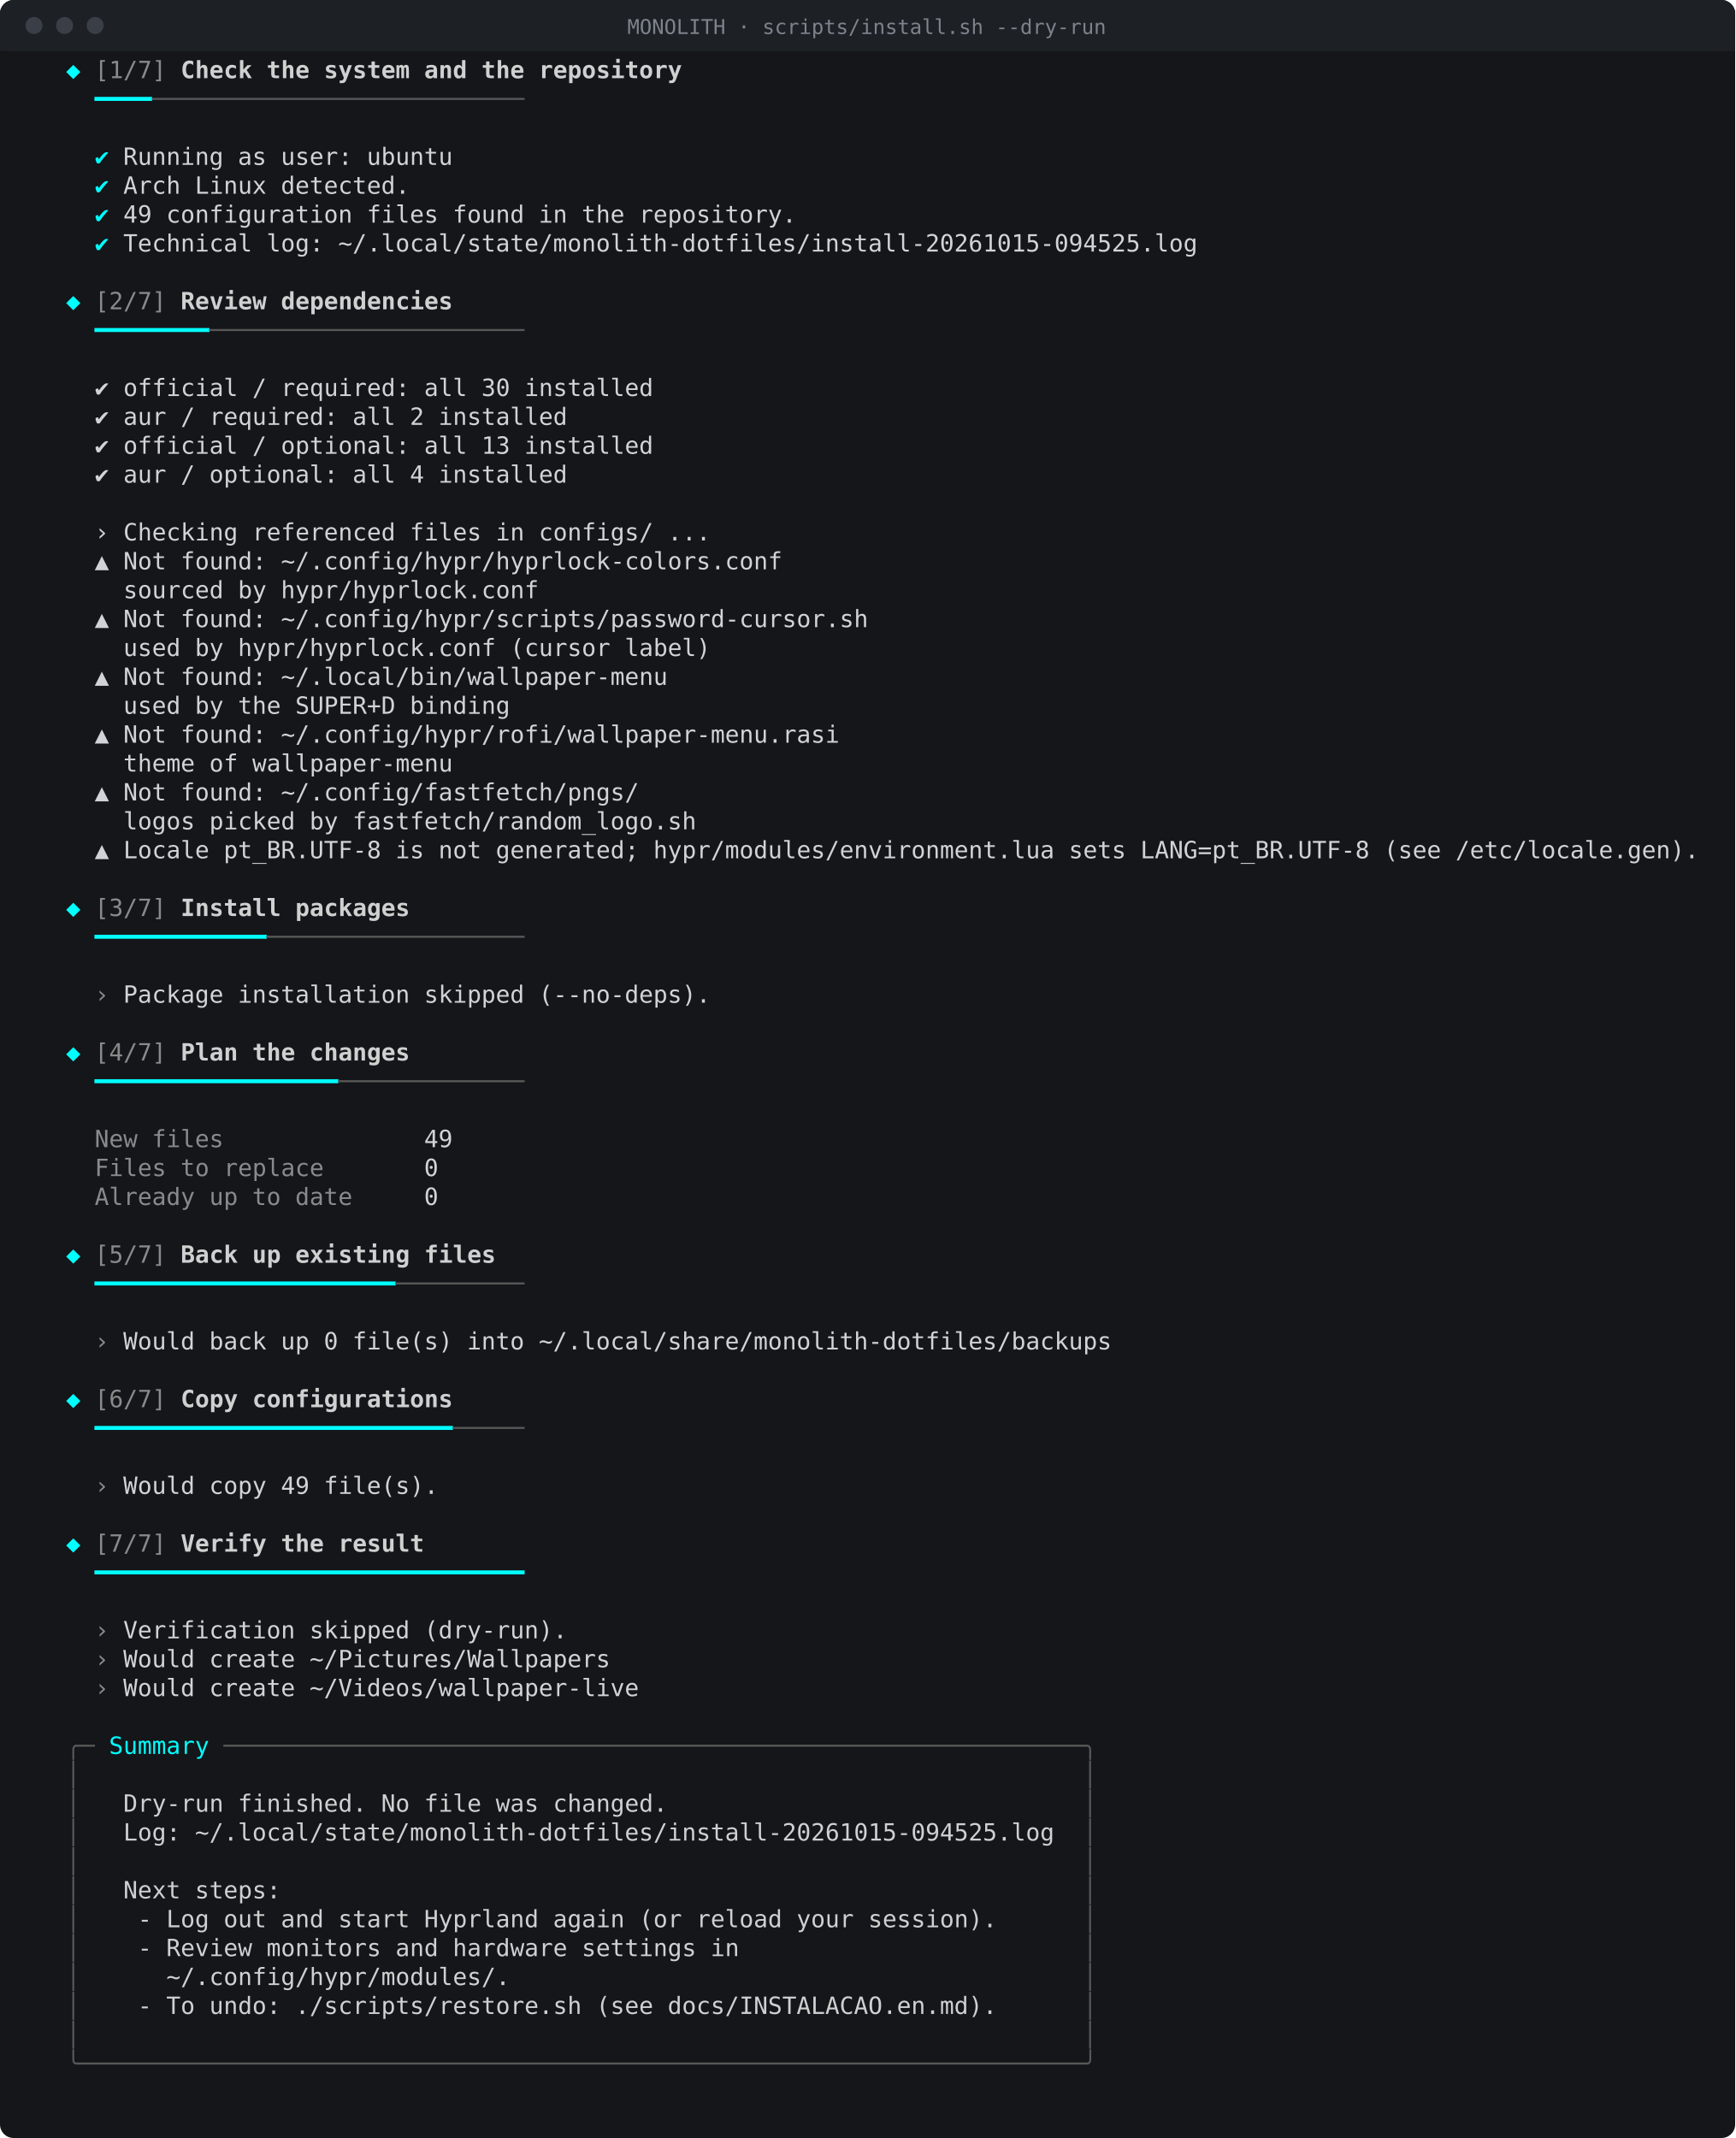
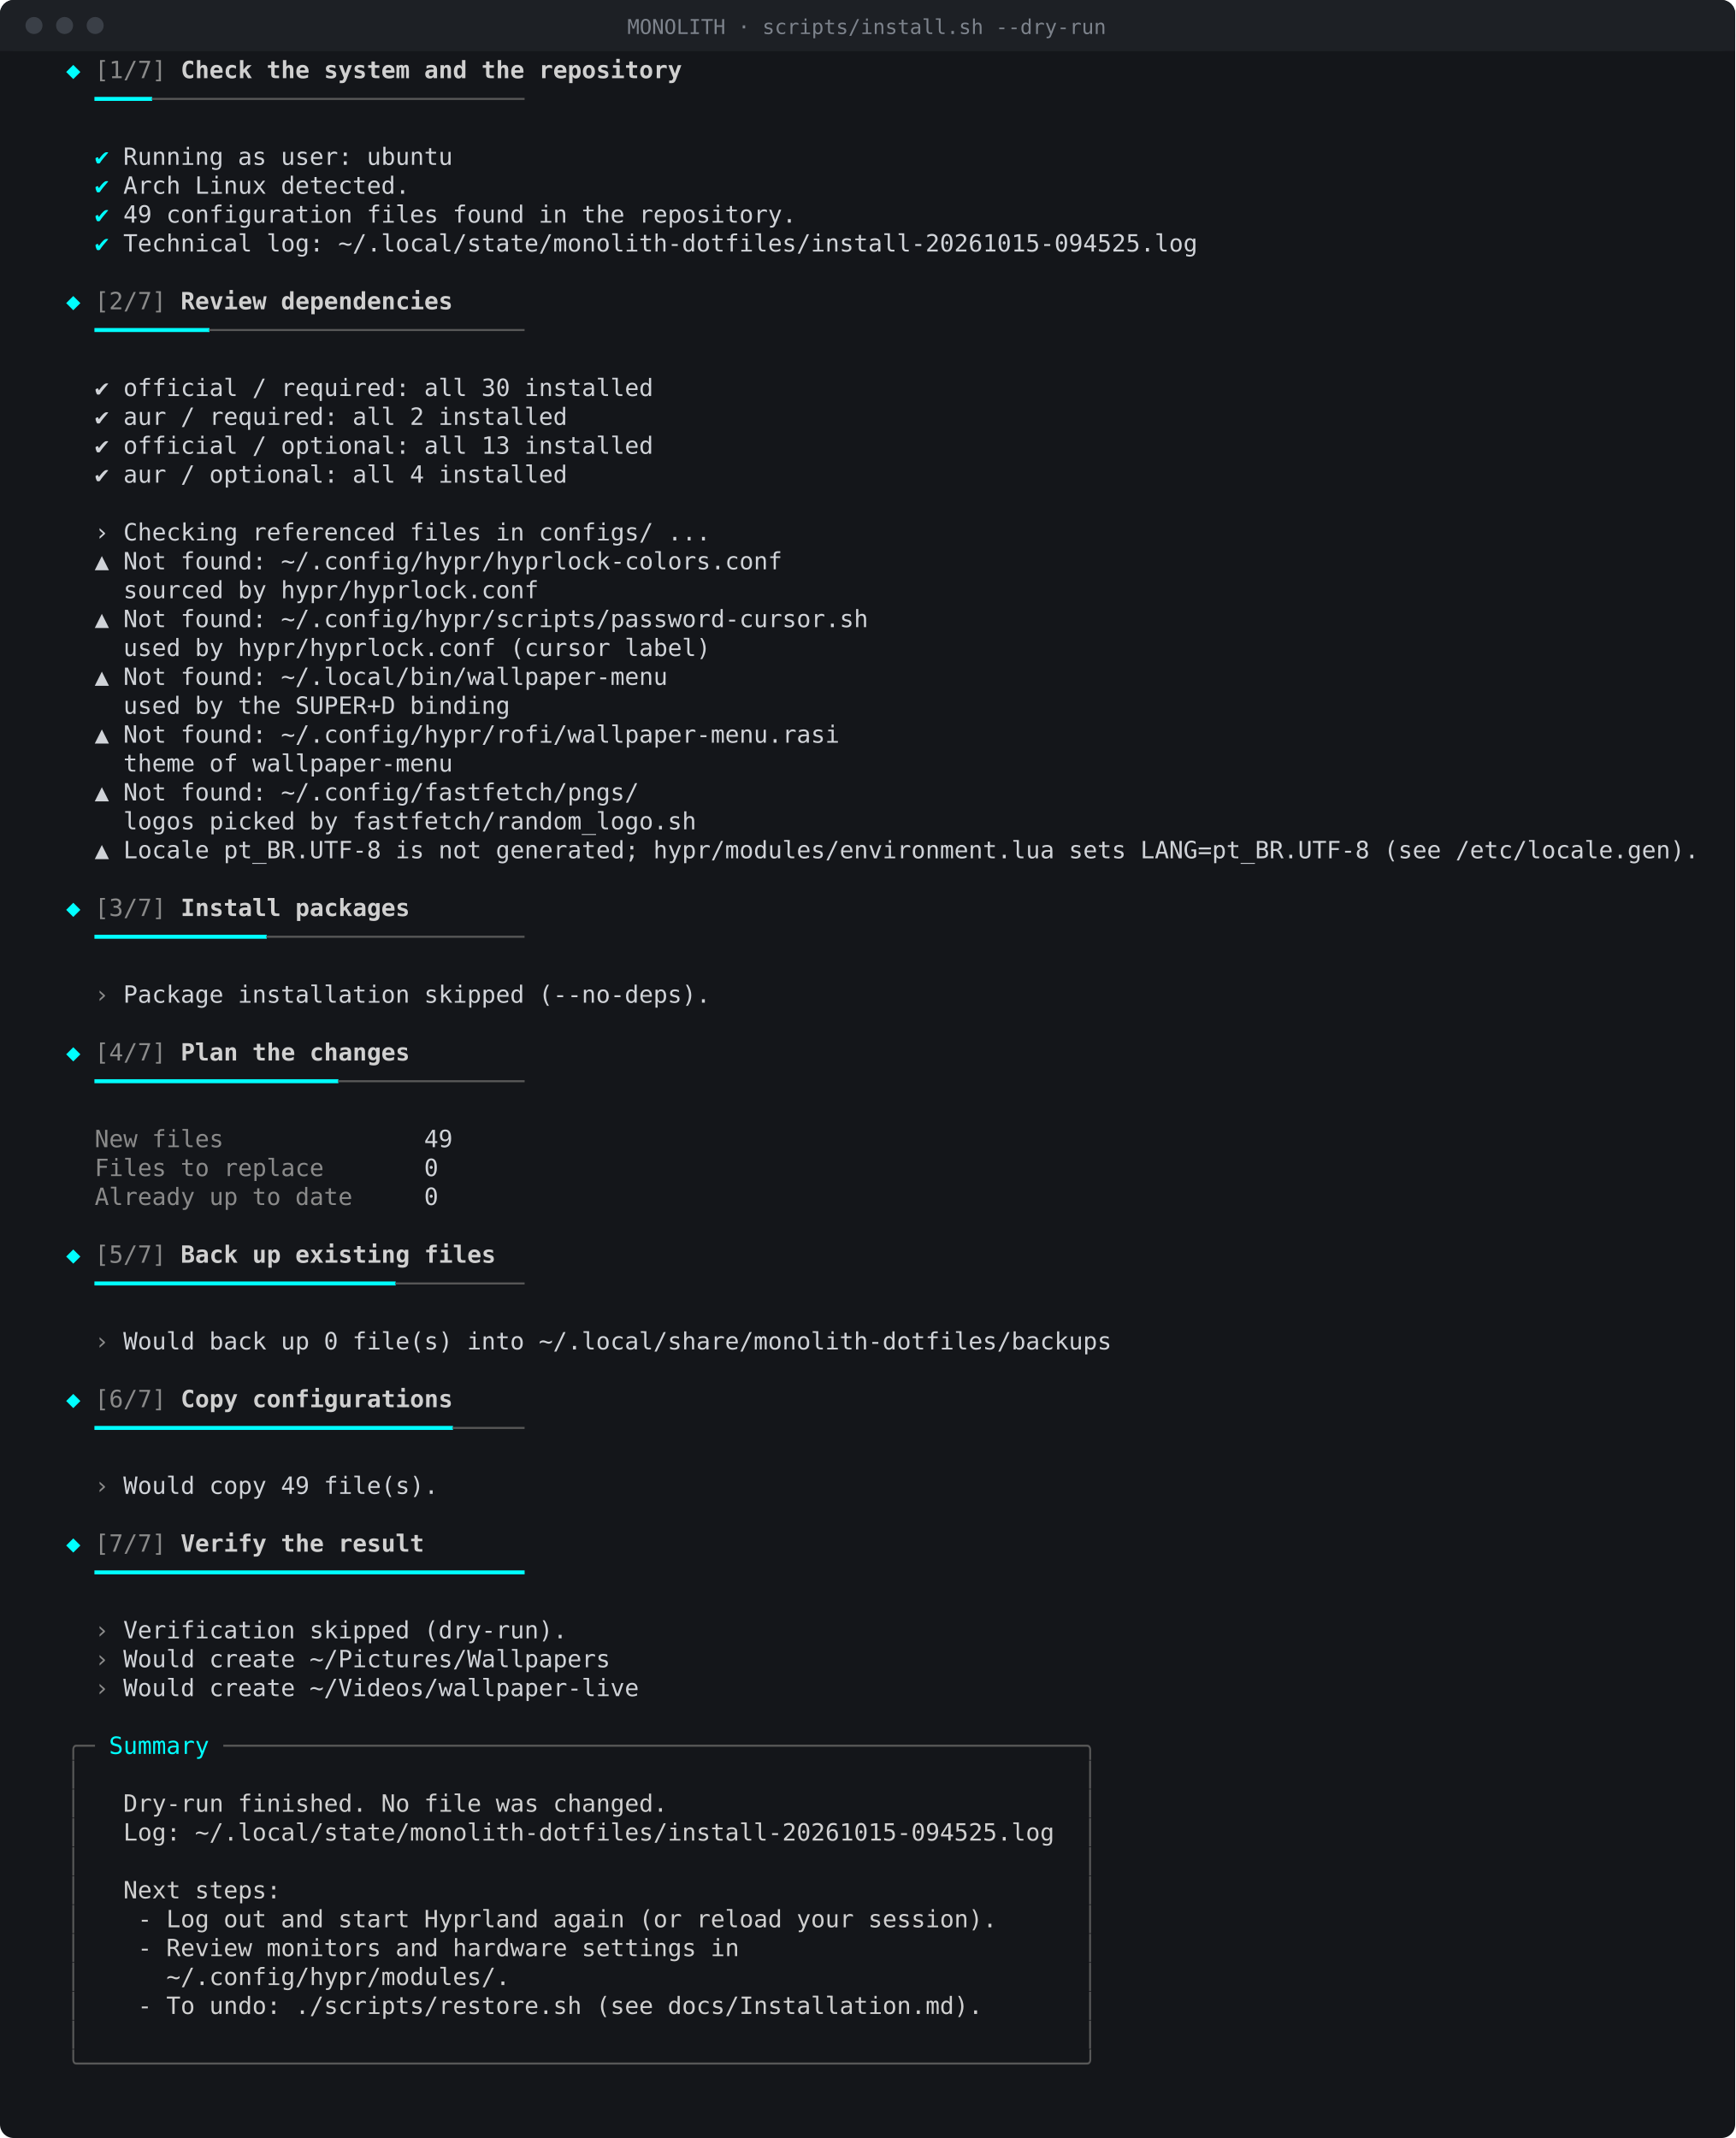
<svg xmlns="http://www.w3.org/2000/svg" width="1021" height="1258" viewBox="0 0 1021 1258" role="img" aria-label="MONOLITH · scripts/install.sh --dry-run">
  <rect width="1021" height="1258" rx="8" fill="#14161a" />
  <rect width="1021" height="30" rx="8" fill="#1d2025" />
  <rect y="20" width="1021" height="10" fill="#1d2025" />
  <circle cx="20" cy="15" r="5" fill="#3a3f47" />
  <circle cx="38" cy="15" r="5" fill="#3a3f47" />
  <circle cx="56" cy="15" r="5" fill="#3a3f47" />
  <text x="510" y="20" text-anchor="middle" font-family="monospace" font-size="12" fill="#7d838c">MONOLITH · scripts/install.sh --dry-run</text>
  <g font-family="JetBrains Mono, DejaVu Sans Mono, Menlo, Consolas, monospace" font-size="14" xml:space="preserve">
    <text y="46">
      <tspan x="22.0 30.4" fill="#d0d3d8">  </tspan>
      <tspan x="38.9" fill="#00ffff">◆</tspan>
      <tspan x="47.3" fill="#d0d3d8"> </tspan>
      <tspan x="55.7 64.1 72.6 81.0 89.4" fill="#8a8a8a">[1/7]</tspan>
      <tspan x="97.9" fill="#d0d3d8"> </tspan>
      <tspan x="106.3 114.7 123.1 131.6 140.0 148.4 156.8 165.3 173.7 182.1 190.6 199.0 207.4 215.8 224.3 232.7 241.1 249.6 258.0 266.4 274.8 283.3 291.7 300.1 308.6 317.0 325.4 333.8 342.3 350.7 359.1 367.5 376.0 384.4 392.8" fill="#d0d0d0" font-weight="700">Check the system and the repository</tspan>
    </text>
    <text y="63">
      <tspan x="22.0 30.4 38.9 47.3" fill="#d0d3d8">    </tspan>
      <tspan x="55.7 64.1 72.6 81.0" fill="#00ffff">━━━━</tspan>
      <tspan x="89.4 97.9 106.3 114.7 123.1 131.6 140.0 148.4 156.8 165.3 173.7 182.1 190.6 199.0 207.4 215.8 224.3 232.7 241.1 249.6 258.0 266.4 274.8 283.3 291.7 300.1" fill="#585858">──────────────────────────</tspan>
    </text>
    <text y="97">
      <tspan x="22.0 30.4 38.9 47.3" fill="#d0d3d8">    </tspan>
      <tspan x="55.7" fill="#00ffff">✔</tspan>
      <tspan x="64.1 72.6 81.0 89.4 97.9 106.3 114.7 123.1 131.6 140.0 148.4 156.8 165.3 173.7 182.1 190.6 199.0 207.4 215.8 224.3 232.7 241.1 249.6 258.0" fill="#d0d3d8"> Running as user: ubuntu</tspan>
    </text>
    <text y="114">
      <tspan x="22.0 30.4 38.9 47.3" fill="#d0d3d8">    </tspan>
      <tspan x="55.7" fill="#00ffff">✔</tspan>
      <tspan x="64.1 72.6 81.0 89.4 97.9 106.3 114.7 123.1 131.6 140.0 148.4 156.8 165.3 173.7 182.1 190.6 199.0 207.4 215.8 224.3 232.7" fill="#d0d3d8"> Arch Linux detected.</tspan>
    </text>
    <text y="131">
      <tspan x="22.0 30.4 38.9 47.3" fill="#d0d3d8">    </tspan>
      <tspan x="55.7" fill="#00ffff">✔</tspan>
      <tspan x="64.1 72.6 81.0 89.4 97.9 106.3 114.7 123.1 131.6 140.0 148.4 156.8 165.3 173.7 182.1 190.6 199.0 207.4 215.8 224.3 232.7 241.1 249.6 258.0 266.4 274.8 283.3 291.7 300.1 308.6 317.0 325.4 333.8 342.3 350.7 359.1 367.5 376.0 384.4 392.8 401.3 409.7 418.1 426.5 435.0 443.4 451.8 460.3" fill="#d0d3d8"> 49 configuration files found in the repository.</tspan>
    </text>
    <text y="148">
      <tspan x="22.0 30.4 38.9 47.3" fill="#d0d3d8">    </tspan>
      <tspan x="55.7" fill="#00ffff">✔</tspan>
      <tspan x="64.1 72.6 81.0 89.4 97.9 106.3 114.7 123.1 131.6 140.0 148.4 156.8 165.3 173.7 182.1 190.6 199.0 207.4 215.8 224.3 232.7 241.1 249.6 258.0 266.4 274.8 283.3 291.7 300.1 308.6 317.0 325.4 333.8 342.3 350.7 359.1 367.5 376.0 384.4 392.8 401.3 409.7 418.1 426.5 435.0 443.4 451.8 460.3 468.7 477.1 485.5 494.0 502.4 510.8 519.3 527.7 536.1 544.5 553.0 561.4 569.8 578.2 586.7 595.1 603.5 612.0 620.4 628.8 637.2 645.7 654.1 662.5 671.0 679.4 687.8 696.2" fill="#d0d3d8"> Technical log: ~/.local/state/monolith-dotfiles/install-20261015-094525.log</tspan>
    </text>
    <text y="182">
      <tspan x="22.0 30.4" fill="#d0d3d8">  </tspan>
      <tspan x="38.9" fill="#00ffff">◆</tspan>
      <tspan x="47.3" fill="#d0d3d8"> </tspan>
      <tspan x="55.7 64.1 72.6 81.0 89.4" fill="#8a8a8a">[2/7]</tspan>
      <tspan x="97.9" fill="#d0d3d8"> </tspan>
      <tspan x="106.3 114.7 123.1 131.6 140.0 148.4 156.8 165.3 173.7 182.1 190.6 199.0 207.4 215.8 224.3 232.7 241.1 249.6 258.0" fill="#d0d0d0" font-weight="700">Review dependencies</tspan>
    </text>
    <text y="199">
      <tspan x="22.0 30.4 38.9 47.3" fill="#d0d3d8">    </tspan>
      <tspan x="55.7 64.1 72.6 81.0 89.4 97.9 106.3 114.7" fill="#00ffff">━━━━━━━━</tspan>
      <tspan x="123.1 131.6 140.0 148.4 156.8 165.3 173.7 182.1 190.6 199.0 207.4 215.8 224.3 232.7 241.1 249.6 258.0 266.4 274.8 283.3 291.7 300.1" fill="#585858">──────────────────────</tspan>
    </text>
    <text y="233">
      <tspan x="22.0 30.4 38.9 47.3 55.7 64.1 72.6 81.0 89.4 97.9 106.3 114.7 123.1 131.6 140.0 148.4 156.8 165.3 173.7 182.1 190.6 199.0 207.4 215.8 224.3 232.7 241.1 249.6 258.0 266.4 274.8 283.3 291.7 300.1 308.6 317.0 325.4 333.8 342.3 350.7 359.1 367.5 376.0" fill="#d0d3d8">    ✔ official / required: all 30 installed</tspan>
    </text>
    <text y="250">
      <tspan x="22.0 30.4 38.9 47.3 55.7 64.1 72.6 81.0 89.4 97.9 106.3 114.7 123.1 131.6 140.0 148.4 156.8 165.3 173.7 182.1 190.6 199.0 207.4 215.8 224.3 232.7 241.1 249.6 258.0 266.4 274.8 283.3 291.7 300.1 308.6 317.0 325.4" fill="#d0d3d8">    ✔ aur / required: all 2 installed</tspan>
    </text>
    <text y="267">
      <tspan x="22.0 30.4 38.9 47.3 55.7 64.1 72.6 81.0 89.4 97.9 106.3 114.7 123.1 131.6 140.0 148.4 156.8 165.3 173.7 182.1 190.6 199.0 207.4 215.8 224.3 232.7 241.1 249.6 258.0 266.4 274.8 283.3 291.7 300.1 308.6 317.0 325.4 333.8 342.3 350.7 359.1 367.5 376.0" fill="#d0d3d8">    ✔ official / optional: all 13 installed</tspan>
    </text>
    <text y="284">
      <tspan x="22.0 30.4 38.9 47.3 55.7 64.1 72.6 81.0 89.4 97.9 106.3 114.7 123.1 131.6 140.0 148.4 156.8 165.3 173.7 182.1 190.6 199.0 207.4 215.8 224.3 232.7 241.1 249.6 258.0 266.4 274.8 283.3 291.7 300.1 308.6 317.0 325.4" fill="#d0d3d8">    ✔ aur / optional: all 4 installed</tspan>
    </text>
    <text y="318">
      <tspan x="22.0 30.4 38.9 47.3 55.7 64.1 72.6 81.0 89.4 97.9 106.3 114.7 123.1 131.6 140.0 148.4 156.8 165.3 173.7 182.1 190.6 199.0 207.4 215.8 224.3 232.7 241.1 249.6 258.0 266.4 274.8 283.3 291.7 300.1 308.6 317.0 325.4 333.8 342.3 350.7 359.1 367.5 376.0 384.4 392.8 401.3 409.7" fill="#d0d3d8">    › Checking referenced files in configs/ ...</tspan>
    </text>
    <text y="335">
      <tspan x="22.0 30.4 38.9 47.3 55.7 64.1 72.6 81.0 89.4 97.9 106.3 114.7 123.1 131.6 140.0 148.4 156.8 165.3 173.7 182.1 190.6 199.0 207.4 215.8 224.3 232.7 241.1 249.6 258.0 266.4 274.8 283.3 291.7 300.1 308.6 317.0 325.4 333.8 342.3 350.7 359.1 367.5 376.0 384.4 392.8 401.3 409.7 418.1 426.5 435.0 443.4 451.8" fill="#d0d3d8">    ▲ Not found: ~/.config/hypr/hyprlock-colors.conf</tspan>
    </text>
    <text y="352">
      <tspan x="22.0 30.4 38.9 47.3 55.7 64.1 72.6 81.0 89.4 97.9 106.3 114.7 123.1 131.6 140.0 148.4 156.8 165.3 173.7 182.1 190.6 199.0 207.4 215.8 224.3 232.7 241.1 249.6 258.0 266.4 274.8 283.3 291.7 300.1 308.6" fill="#d0d3d8">      sourced by hypr/hyprlock.conf</tspan>
    </text>
    <text y="369">
      <tspan x="22.0 30.4 38.9 47.3 55.7 64.1 72.6 81.0 89.4 97.9 106.3 114.7 123.1 131.6 140.0 148.4 156.8 165.3 173.7 182.1 190.6 199.0 207.4 215.8 224.3 232.7 241.1 249.6 258.0 266.4 274.8 283.3 291.7 300.1 308.6 317.0 325.4 333.8 342.3 350.7 359.1 367.5 376.0 384.4 392.8 401.3 409.7 418.1 426.5 435.0 443.4 451.8 460.3 468.7 477.1 485.5 494.0 502.4" fill="#d0d3d8">    ▲ Not found: ~/.config/hypr/scripts/password-cursor.sh</tspan>
    </text>
    <text y="386">
      <tspan x="22.0 30.4 38.9 47.3 55.7 64.1 72.6 81.0 89.4 97.9 106.3 114.7 123.1 131.6 140.0 148.4 156.8 165.3 173.7 182.1 190.6 199.0 207.4 215.8 224.3 232.7 241.1 249.6 258.0 266.4 274.8 283.3 291.7 300.1 308.6 317.0 325.4 333.8 342.3 350.7 359.1 367.5 376.0 384.4 392.8 401.3 409.7" fill="#d0d3d8">      used by hypr/hyprlock.conf (cursor label)</tspan>
    </text>
    <text y="403">
      <tspan x="22.0 30.4 38.9 47.3 55.7 64.1 72.6 81.0 89.4 97.9 106.3 114.7 123.1 131.6 140.0 148.4 156.8 165.3 173.7 182.1 190.6 199.0 207.4 215.8 224.3 232.7 241.1 249.6 258.0 266.4 274.8 283.3 291.7 300.1 308.6 317.0 325.4 333.8 342.3 350.7 359.1 367.5 376.0 384.4" fill="#d0d3d8">    ▲ Not found: ~/.local/bin/wallpaper-menu</tspan>
    </text>
    <text y="420">
      <tspan x="22.0 30.4 38.9 47.3 55.7 64.1 72.6 81.0 89.4 97.9 106.3 114.7 123.1 131.6 140.0 148.4 156.8 165.3 173.7 182.1 190.6 199.0 207.4 215.8 224.3 232.7 241.1 249.6 258.0 266.4 274.8 283.3 291.7" fill="#d0d3d8">      used by the SUPER+D binding</tspan>
    </text>
    <text y="437">
      <tspan x="22.0 30.4 38.9 47.3 55.7 64.1 72.6 81.0 89.4 97.9 106.3 114.7 123.1 131.6 140.0 148.4 156.8 165.3 173.7 182.1 190.6 199.0 207.4 215.8 224.3 232.7 241.1 249.6 258.0 266.4 274.8 283.3 291.7 300.1 308.6 317.0 325.4 333.8 342.3 350.7 359.1 367.5 376.0 384.4 392.8 401.3 409.7 418.1 426.5 435.0 443.4 451.8 460.3 468.7 477.1 485.5" fill="#d0d3d8">    ▲ Not found: ~/.config/hypr/rofi/wallpaper-menu.rasi</tspan>
    </text>
    <text y="454">
      <tspan x="22.0 30.4 38.9 47.3 55.7 64.1 72.6 81.0 89.4 97.9 106.3 114.7 123.1 131.6 140.0 148.4 156.8 165.3 173.7 182.1 190.6 199.0 207.4 215.8 224.3 232.7 241.1 249.6 258.0" fill="#d0d3d8">      theme of wallpaper-menu</tspan>
    </text>
    <text y="471">
      <tspan x="22.0 30.4 38.9 47.3 55.7 64.1 72.6 81.0 89.4 97.9 106.3 114.7 123.1 131.6 140.0 148.4 156.8 165.3 173.7 182.1 190.6 199.0 207.4 215.8 224.3 232.7 241.1 249.6 258.0 266.4 274.8 283.3 291.7 300.1 308.6 317.0 325.4 333.8 342.3 350.7 359.1 367.5" fill="#d0d3d8">    ▲ Not found: ~/.config/fastfetch/pngs/</tspan>
    </text>
    <text y="488">
      <tspan x="22.0 30.4 38.9 47.3 55.7 64.1 72.6 81.0 89.4 97.9 106.3 114.7 123.1 131.6 140.0 148.4 156.8 165.3 173.7 182.1 190.6 199.0 207.4 215.8 224.3 232.7 241.1 249.6 258.0 266.4 274.8 283.3 291.7 300.1 308.6 317.0 325.4 333.8 342.3 350.7 359.1 367.5 376.0 384.4 392.8 401.3" fill="#d0d3d8">      logos picked by fastfetch/random_logo.sh</tspan>
    </text>
    <text y="505">
      <tspan x="22.0 30.4 38.9 47.3 55.7 64.1 72.6 81.0 89.4 97.9 106.3 114.7 123.1 131.6 140.0 148.4 156.8 165.3 173.7 182.1 190.6 199.0 207.4 215.8 224.3 232.7 241.1 249.6 258.0 266.4 274.8 283.3 291.7 300.1 308.6 317.0 325.4 333.8 342.3 350.7 359.1 367.5 376.0 384.4 392.8 401.3 409.7 418.1 426.5 435.0 443.4 451.8 460.3 468.7 477.1 485.5 494.0 502.4 510.8 519.3 527.7 536.1 544.5 553.0 561.4 569.8 578.2 586.7 595.1 603.5 612.0 620.4 628.8 637.2 645.7 654.1 662.5 671.0 679.4 687.8 696.2 704.7 713.1 721.5 730.0 738.4 746.8 755.2 763.7 772.1 780.5 788.9 797.4 805.8 814.2 822.7 831.1 839.5 847.9 856.4 864.8 873.2 881.7 890.1 898.5 906.9 915.4 923.8 932.2 940.7 949.1 957.5 965.9 974.4 982.8 991.2" fill="#d0d3d8">    ▲ Locale pt_BR.UTF-8 is not generated; hypr/modules/environment.lua sets LANG=pt_BR.UTF-8 (see /etc/locale.gen).</tspan>
    </text>
    <text y="539">
      <tspan x="22.0 30.4" fill="#d0d3d8">  </tspan>
      <tspan x="38.9" fill="#00ffff">◆</tspan>
      <tspan x="47.3" fill="#d0d3d8"> </tspan>
      <tspan x="55.7 64.1 72.6 81.0 89.4" fill="#8a8a8a">[3/7]</tspan>
      <tspan x="97.9" fill="#d0d3d8"> </tspan>
      <tspan x="106.3 114.7 123.1 131.6 140.0 148.4 156.8 165.3 173.7 182.1 190.6 199.0 207.4 215.8 224.3 232.7" fill="#d0d0d0" font-weight="700">Install packages</tspan>
    </text>
    <text y="556">
      <tspan x="22.0 30.4 38.9 47.3" fill="#d0d3d8">    </tspan>
      <tspan x="55.7 64.1 72.6 81.0 89.4 97.9 106.3 114.7 123.1 131.6 140.0 148.4" fill="#00ffff">━━━━━━━━━━━━</tspan>
      <tspan x="156.8 165.3 173.7 182.1 190.6 199.0 207.4 215.8 224.3 232.7 241.1 249.6 258.0 266.4 274.8 283.3 291.7 300.1" fill="#585858">──────────────────</tspan>
    </text>
    <text y="590">
      <tspan x="22.0 30.4 38.9 47.3" fill="#d0d3d8">    </tspan>
      <tspan x="55.7" fill="#8a8a8a">›</tspan>
      <tspan x="64.1 72.6 81.0 89.4 97.9 106.3 114.7 123.1 131.6 140.0 148.4 156.8 165.3 173.7 182.1 190.6 199.0 207.4 215.8 224.3 232.7 241.1 249.6 258.0 266.4 274.8 283.3 291.7 300.1 308.6 317.0 325.4 333.8 342.3 350.7 359.1 367.5 376.0 384.4 392.8 401.3 409.7" fill="#d0d3d8"> Package installation skipped (--no-deps).</tspan>
    </text>
    <text y="624">
      <tspan x="22.0 30.4" fill="#d0d3d8">  </tspan>
      <tspan x="38.9" fill="#00ffff">◆</tspan>
      <tspan x="47.3" fill="#d0d3d8"> </tspan>
      <tspan x="55.7 64.1 72.6 81.0 89.4" fill="#8a8a8a">[4/7]</tspan>
      <tspan x="97.9" fill="#d0d3d8"> </tspan>
      <tspan x="106.3 114.7 123.1 131.6 140.0 148.4 156.8 165.3 173.7 182.1 190.6 199.0 207.4 215.8 224.3 232.7" fill="#d0d0d0" font-weight="700">Plan the changes</tspan>
    </text>
    <text y="641">
      <tspan x="22.0 30.4 38.9 47.3" fill="#d0d3d8">    </tspan>
      <tspan x="55.7 64.1 72.6 81.0 89.4 97.9 106.3 114.7 123.1 131.6 140.0 148.4 156.8 165.3 173.7 182.1 190.6" fill="#00ffff">━━━━━━━━━━━━━━━━━</tspan>
      <tspan x="199.0 207.4 215.8 224.3 232.7 241.1 249.6 258.0 266.4 274.8 283.3 291.7 300.1" fill="#585858">─────────────</tspan>
    </text>
    <text y="675">
      <tspan x="22.0 30.4 38.9 47.3" fill="#d0d3d8">    </tspan>
      <tspan x="55.7 64.1 72.6 81.0 89.4 97.9 106.3 114.7 123.1 131.6 140.0 148.4 156.8 165.3 173.7 182.1 190.6 199.0 207.4 215.8 224.3 232.7" fill="#8a8a8a">New files             </tspan>
      <tspan x="241.1 249.6 258.0" fill="#d0d3d8"> 49</tspan>
    </text>
    <text y="692">
      <tspan x="22.0 30.4 38.9 47.3" fill="#d0d3d8">    </tspan>
      <tspan x="55.7 64.1 72.6 81.0 89.4 97.9 106.3 114.7 123.1 131.6 140.0 148.4 156.8 165.3 173.7 182.1 190.6 199.0 207.4 215.8 224.3 232.7" fill="#8a8a8a">Files to replace      </tspan>
      <tspan x="241.1 249.6" fill="#d0d3d8"> 0</tspan>
    </text>
    <text y="709">
      <tspan x="22.0 30.4 38.9 47.3" fill="#d0d3d8">    </tspan>
      <tspan x="55.7 64.1 72.6 81.0 89.4 97.9 106.3 114.7 123.1 131.6 140.0 148.4 156.8 165.3 173.7 182.1 190.6 199.0 207.4 215.8 224.3 232.7" fill="#8a8a8a">Already up to date    </tspan>
      <tspan x="241.1 249.6" fill="#d0d3d8"> 0</tspan>
    </text>
    <text y="743">
      <tspan x="22.0 30.4" fill="#d0d3d8">  </tspan>
      <tspan x="38.9" fill="#00ffff">◆</tspan>
      <tspan x="47.3" fill="#d0d3d8"> </tspan>
      <tspan x="55.7 64.1 72.6 81.0 89.4" fill="#8a8a8a">[5/7]</tspan>
      <tspan x="97.9" fill="#d0d3d8"> </tspan>
      <tspan x="106.3 114.7 123.1 131.6 140.0 148.4 156.8 165.3 173.7 182.1 190.6 199.0 207.4 215.8 224.3 232.7 241.1 249.6 258.0 266.4 274.8 283.3" fill="#d0d0d0" font-weight="700">Back up existing files</tspan>
    </text>
    <text y="760">
      <tspan x="22.0 30.4 38.9 47.3" fill="#d0d3d8">    </tspan>
      <tspan x="55.7 64.1 72.6 81.0 89.4 97.9 106.3 114.7 123.1 131.6 140.0 148.4 156.8 165.3 173.7 182.1 190.6 199.0 207.4 215.8 224.3" fill="#00ffff">━━━━━━━━━━━━━━━━━━━━━</tspan>
      <tspan x="232.7 241.1 249.6 258.0 266.4 274.8 283.3 291.7 300.1" fill="#585858">─────────</tspan>
    </text>
    <text y="794">
      <tspan x="22.0 30.4 38.9 47.3" fill="#d0d3d8">    </tspan>
      <tspan x="55.7" fill="#8a8a8a">›</tspan>
      <tspan x="64.1 72.6 81.0 89.4 97.9 106.3 114.7 123.1 131.6 140.0 148.4 156.8 165.3 173.7 182.1 190.6 199.0 207.4 215.8 224.3 232.7 241.1 249.6 258.0 266.4 274.8 283.3 291.7 300.1 308.6 317.0 325.4 333.8 342.3 350.7 359.1 367.5 376.0 384.4 392.8 401.3 409.7 418.1 426.5 435.0 443.4 451.8 460.3 468.7 477.1 485.5 494.0 502.4 510.8 519.3 527.7 536.1 544.5 553.0 561.4 569.8 578.2 586.7 595.1 603.5 612.0 620.4 628.8 637.2 645.7" fill="#d0d3d8"> Would back up 0 file(s) into ~/.local/share/monolith-dotfiles/backups</tspan>
    </text>
    <text y="828">
      <tspan x="22.0 30.4" fill="#d0d3d8">  </tspan>
      <tspan x="38.9" fill="#00ffff">◆</tspan>
      <tspan x="47.3" fill="#d0d3d8"> </tspan>
      <tspan x="55.7 64.1 72.6 81.0 89.4" fill="#8a8a8a">[6/7]</tspan>
      <tspan x="97.9" fill="#d0d3d8"> </tspan>
      <tspan x="106.3 114.7 123.1 131.6 140.0 148.4 156.8 165.3 173.7 182.1 190.6 199.0 207.4 215.8 224.3 232.7 241.1 249.6 258.0" fill="#d0d0d0" font-weight="700">Copy configurations</tspan>
    </text>
    <text y="845">
      <tspan x="22.0 30.4 38.9 47.3" fill="#d0d3d8">    </tspan>
      <tspan x="55.7 64.1 72.6 81.0 89.4 97.9 106.3 114.7 123.1 131.6 140.0 148.4 156.8 165.3 173.7 182.1 190.6 199.0 207.4 215.8 224.3 232.7 241.1 249.6 258.0" fill="#00ffff">━━━━━━━━━━━━━━━━━━━━━━━━━</tspan>
      <tspan x="266.4 274.8 283.3 291.7 300.1" fill="#585858">─────</tspan>
    </text>
    <text y="879">
      <tspan x="22.0 30.4 38.9 47.3" fill="#d0d3d8">    </tspan>
      <tspan x="55.7" fill="#8a8a8a">›</tspan>
      <tspan x="64.1 72.6 81.0 89.4 97.9 106.3 114.7 123.1 131.6 140.0 148.4 156.8 165.3 173.7 182.1 190.6 199.0 207.4 215.8 224.3 232.7 241.1 249.6" fill="#d0d3d8"> Would copy 49 file(s).</tspan>
    </text>
    <text y="913">
      <tspan x="22.0 30.4" fill="#d0d3d8">  </tspan>
      <tspan x="38.9" fill="#00ffff">◆</tspan>
      <tspan x="47.3" fill="#d0d3d8"> </tspan>
      <tspan x="55.7 64.1 72.6 81.0 89.4" fill="#8a8a8a">[7/7]</tspan>
      <tspan x="97.9" fill="#d0d3d8"> </tspan>
      <tspan x="106.3 114.7 123.1 131.6 140.0 148.4 156.8 165.3 173.7 182.1 190.6 199.0 207.4 215.8 224.3 232.7 241.1" fill="#d0d0d0" font-weight="700">Verify the result</tspan>
    </text>
    <text y="930">
      <tspan x="22.0 30.4 38.9 47.3" fill="#d0d3d8">    </tspan>
      <tspan x="55.7 64.1 72.6 81.0 89.4 97.9 106.3 114.7 123.1 131.6 140.0 148.4 156.8 165.3 173.7 182.1 190.6 199.0 207.4 215.8 224.3 232.7 241.1 249.6 258.0 266.4 274.8 283.3 291.7 300.1" fill="#00ffff">━━━━━━━━━━━━━━━━━━━━━━━━━━━━━━</tspan>
    </text>
    <text y="964">
      <tspan x="22.0 30.4 38.9 47.3" fill="#d0d3d8">    </tspan>
      <tspan x="55.7" fill="#8a8a8a">›</tspan>
      <tspan x="64.1 72.6 81.0 89.4 97.9 106.3 114.7 123.1 131.6 140.0 148.4 156.8 165.3 173.7 182.1 190.6 199.0 207.4 215.8 224.3 232.7 241.1 249.6 258.0 266.4 274.8 283.3 291.7 300.1 308.6 317.0 325.4" fill="#d0d3d8"> Verification skipped (dry-run).</tspan>
    </text>
    <text y="981">
      <tspan x="22.0 30.4 38.9 47.3" fill="#d0d3d8">    </tspan>
      <tspan x="55.7" fill="#8a8a8a">›</tspan>
      <tspan x="64.1 72.6 81.0 89.4 97.9 106.3 114.7 123.1 131.6 140.0 148.4 156.8 165.3 173.7 182.1 190.6 199.0 207.4 215.8 224.3 232.7 241.1 249.6 258.0 266.4 274.8 283.3 291.7 300.1 308.6 317.0 325.4 333.8 342.3 350.7" fill="#d0d3d8"> Would create ~/Pictures/Wallpapers</tspan>
    </text>
    <text y="998">
      <tspan x="22.0 30.4 38.9 47.3" fill="#d0d3d8">    </tspan>
      <tspan x="55.7" fill="#8a8a8a">›</tspan>
      <tspan x="64.1 72.6 81.0 89.4 97.9 106.3 114.7 123.1 131.6 140.0 148.4 156.8 165.3 173.7 182.1 190.6 199.0 207.4 215.8 224.3 232.7 241.1 249.6 258.0 266.4 274.8 283.3 291.7 300.1 308.6 317.0 325.4 333.8 342.3 350.7 359.1 367.5" fill="#d0d3d8"> Would create ~/Videos/wallpaper-live</tspan>
    </text>
    <text y="1032">
      <tspan x="22.0 30.4" fill="#d0d3d8">  </tspan>
      <tspan x="38.9 47.3 55.7" fill="#585858">╭─ </tspan>
      <tspan x="64.1 72.6 81.0 89.4 97.9 106.3 114.7" fill="#00ffff">Summary</tspan>
      <tspan x="123.1 131.6 140.0 148.4 156.8 165.3 173.7 182.1 190.6 199.0 207.4 215.8 224.3 232.7 241.1 249.6 258.0 266.4 274.8 283.3 291.7 300.1 308.6 317.0 325.4 333.8 342.3 350.7 359.1 367.5 376.0 384.4 392.8 401.3 409.7 418.1 426.5 435.0 443.4 451.8 460.3 468.7 477.1 485.5 494.0 502.4 510.8 519.3 527.7 536.1 544.5 553.0 561.4 569.8 578.2 586.7 595.1 603.5 612.0 620.4 628.8 637.2" fill="#585858"> ────────────────────────────────────────────────────────────╮</tspan>
    </text>
    <text y="1049">
      <tspan x="22.0 30.4" fill="#d0d3d8">  </tspan>
      <tspan x="38.9" fill="#585858">│</tspan>
      <tspan x="47.3" fill="#d0d3d8"> </tspan>
      <tspan x="55.7 64.1 72.6 81.0 89.4 97.9 106.3 114.7 123.1 131.6 140.0 148.4 156.8 165.3 173.7 182.1 190.6 199.0 207.4 215.8 224.3 232.7 241.1 249.6 258.0 266.4 274.8 283.3 291.7 300.1 308.6 317.0 325.4 333.8 342.3 350.7 359.1 367.5 376.0 384.4 392.8 401.3 409.7 418.1 426.5 435.0 443.4 451.8 460.3 468.7 477.1 485.5 494.0 502.4 510.8 519.3 527.7 536.1 544.5 553.0 561.4 569.8 578.2 586.7 595.1 603.5 612.0 620.4 628.8" fill="#d0d0d0">                                                                     </tspan>
      <tspan x="637.2" fill="#585858">│</tspan>
    </text>
    <text y="1066">
      <tspan x="22.0 30.4" fill="#d0d3d8">  </tspan>
      <tspan x="38.9" fill="#585858">│</tspan>
      <tspan x="47.3" fill="#d0d3d8"> </tspan>
      <tspan x="55.7 64.1 72.6 81.0 89.4 97.9 106.3 114.7 123.1 131.6 140.0 148.4 156.8 165.3 173.7 182.1 190.6 199.0 207.4 215.8 224.3 232.7 241.1 249.6 258.0 266.4 274.8 283.3 291.7 300.1 308.6 317.0 325.4 333.8 342.3 350.7 359.1 367.5 376.0 384.4 392.8 401.3 409.7 418.1 426.5 435.0 443.4 451.8 460.3 468.7 477.1 485.5 494.0 502.4 510.8 519.3 527.7 536.1 544.5 553.0 561.4 569.8 578.2 586.7 595.1 603.5 612.0 620.4 628.8" fill="#d0d0d0">  Dry-run finished. No file was changed.                             </tspan>
      <tspan x="637.2" fill="#585858">│</tspan>
    </text>
    <text y="1083">
      <tspan x="22.0 30.4" fill="#d0d3d8">  </tspan>
      <tspan x="38.9" fill="#585858">│</tspan>
      <tspan x="47.3" fill="#d0d3d8"> </tspan>
      <tspan x="55.7 64.1 72.6 81.0 89.4 97.9 106.3 114.7 123.1 131.6 140.0 148.4 156.8 165.3 173.7 182.1 190.6 199.0 207.4 215.8 224.3 232.7 241.1 249.6 258.0 266.4 274.8 283.3 291.7 300.1 308.6 317.0 325.4 333.8 342.3 350.7 359.1 367.5 376.0 384.4 392.8 401.3 409.7 418.1 426.5 435.0 443.4 451.8 460.3 468.7 477.1 485.5 494.0 502.4 510.8 519.3 527.7 536.1 544.5 553.0 561.4 569.8 578.2 586.7 595.1 603.5 612.0 620.4 628.8" fill="#d0d0d0">  Log: ~/.local/state/monolith-dotfiles/install-20261015-094525.log  </tspan>
      <tspan x="637.2" fill="#585858">│</tspan>
    </text>
    <text y="1100">
      <tspan x="22.0 30.4" fill="#d0d3d8">  </tspan>
      <tspan x="38.9" fill="#585858">│</tspan>
      <tspan x="47.3" fill="#d0d3d8"> </tspan>
      <tspan x="55.7 64.1 72.6 81.0 89.4 97.9 106.3 114.7 123.1 131.6 140.0 148.4 156.8 165.3 173.7 182.1 190.6 199.0 207.4 215.8 224.3 232.7 241.1 249.6 258.0 266.4 274.8 283.3 291.7 300.1 308.6 317.0 325.4 333.8 342.3 350.7 359.1 367.5 376.0 384.4 392.8 401.3 409.7 418.1 426.5 435.0 443.4 451.8 460.3 468.7 477.1 485.5 494.0 502.4 510.8 519.3 527.7 536.1 544.5 553.0 561.4 569.8 578.2 586.7 595.1 603.5 612.0 620.4 628.8" fill="#d0d0d0">                                                                     </tspan>
      <tspan x="637.2" fill="#585858">│</tspan>
    </text>
    <text y="1117">
      <tspan x="22.0 30.4" fill="#d0d3d8">  </tspan>
      <tspan x="38.9" fill="#585858">│</tspan>
      <tspan x="47.3" fill="#d0d3d8"> </tspan>
      <tspan x="55.7 64.1 72.6 81.0 89.4 97.9 106.3 114.7 123.1 131.6 140.0 148.4 156.8 165.3 173.7 182.1 190.6 199.0 207.4 215.8 224.3 232.7 241.1 249.6 258.0 266.4 274.8 283.3 291.7 300.1 308.6 317.0 325.4 333.8 342.3 350.7 359.1 367.5 376.0 384.4 392.8 401.3 409.7 418.1 426.5 435.0 443.4 451.8 460.3 468.7 477.1 485.5 494.0 502.4 510.8 519.3 527.7 536.1 544.5 553.0 561.4 569.8 578.2 586.7 595.1 603.5 612.0 620.4 628.8" fill="#d0d0d0">  Next steps:                                                        </tspan>
      <tspan x="637.2" fill="#585858">│</tspan>
    </text>
    <text y="1134">
      <tspan x="22.0 30.4" fill="#d0d3d8">  </tspan>
      <tspan x="38.9" fill="#585858">│</tspan>
      <tspan x="47.3" fill="#d0d3d8"> </tspan>
      <tspan x="55.7 64.1 72.6 81.0 89.4 97.9 106.3 114.7 123.1 131.6 140.0 148.4 156.8 165.3 173.7 182.1 190.6 199.0 207.4 215.8 224.3 232.7 241.1 249.6 258.0 266.4 274.8 283.3 291.7 300.1 308.6 317.0 325.4 333.8 342.3 350.7 359.1 367.5 376.0 384.4 392.8 401.3 409.7 418.1 426.5 435.0 443.4 451.8 460.3 468.7 477.1 485.5 494.0 502.4 510.8 519.3 527.7 536.1 544.5 553.0 561.4 569.8 578.2 586.7 595.1 603.5 612.0 620.4 628.8" fill="#d0d0d0">   - Log out and start Hyprland again (or reload your session).      </tspan>
      <tspan x="637.2" fill="#585858">│</tspan>
    </text>
    <text y="1151">
      <tspan x="22.0 30.4" fill="#d0d3d8">  </tspan>
      <tspan x="38.9" fill="#585858">│</tspan>
      <tspan x="47.3" fill="#d0d3d8"> </tspan>
      <tspan x="55.7 64.1 72.6 81.0 89.4 97.9 106.3 114.7 123.1 131.6 140.0 148.4 156.8 165.3 173.7 182.1 190.6 199.0 207.4 215.8 224.3 232.7 241.1 249.6 258.0 266.4 274.8 283.3 291.7 300.1 308.6 317.0 325.4 333.8 342.3 350.7 359.1 367.5 376.0 384.4 392.8 401.3 409.7 418.1 426.5 435.0 443.4 451.8 460.3 468.7 477.1 485.5 494.0 502.4 510.8 519.3 527.7 536.1 544.5 553.0 561.4 569.8 578.2 586.7 595.1 603.5 612.0 620.4 628.8" fill="#d0d0d0">   - Review monitors and hardware settings in                        </tspan>
      <tspan x="637.2" fill="#585858">│</tspan>
    </text>
    <text y="1168">
      <tspan x="22.0 30.4" fill="#d0d3d8">  </tspan>
      <tspan x="38.9" fill="#585858">│</tspan>
      <tspan x="47.3" fill="#d0d3d8"> </tspan>
      <tspan x="55.7 64.1 72.6 81.0 89.4 97.9 106.3 114.7 123.1 131.6 140.0 148.4 156.8 165.3 173.7 182.1 190.6 199.0 207.4 215.8 224.3 232.7 241.1 249.6 258.0 266.4 274.8 283.3 291.7 300.1 308.6 317.0 325.4 333.8 342.3 350.7 359.1 367.5 376.0 384.4 392.8 401.3 409.7 418.1 426.5 435.0 443.4 451.8 460.3 468.7 477.1 485.5 494.0 502.4 510.8 519.3 527.7 536.1 544.5 553.0 561.4 569.8 578.2 586.7 595.1 603.5 612.0 620.4 628.8" fill="#d0d0d0">     ~/.config/hypr/modules/.                                        </tspan>
      <tspan x="637.2" fill="#585858">│</tspan>
    </text>
    <text y="1185">
      <tspan x="22.0 30.4" fill="#d0d3d8">  </tspan>
      <tspan x="38.9" fill="#585858">│</tspan>
      <tspan x="47.3" fill="#d0d3d8"> </tspan>
-       <tspan x="55.7 64.1 72.6 81.0 89.4 97.9 106.3 114.7 123.1 131.6 140.0 148.4 156.8 165.3 173.7 182.1 190.6 199.0 207.4 215.8 224.3 232.7 241.1 249.6 258.0 266.4 274.8 283.3 291.7 300.1 308.6 317.0 325.4 333.8 342.3 350.7 359.1 367.5 376.0 384.4 392.8 401.3 409.7 418.1 426.5 435.0 443.4 451.8 460.3 468.7 477.1 485.5 494.0 502.4 510.8 519.3 527.7 536.1 544.5 553.0 561.4 569.8 578.2 586.7 595.1 603.5 612.0 620.4 628.8" fill="#d0d0d0">   - To undo: ./scripts/restore.sh (see docs/INSTALACAO.en.md).      </tspan>
+       <tspan x="55.7 64.1 72.6 81.0 89.4 97.9 106.3 114.7 123.1 131.6 140.0 148.4 156.8 165.3 173.7 182.1 190.6 199.0 207.4 215.8 224.3 232.7 241.1 249.6 258.0 266.4 274.8 283.3 291.7 300.1 308.6 317.0 325.4 333.8 342.3 350.7 359.1 367.5 376.0 384.4 392.8 401.3 409.7 418.1 426.5 435.0 443.4 451.8 460.3 468.7 477.1 485.5 494.0 502.4 510.8 519.3 527.7 536.1 544.5 553.0 561.4 569.8 578.2 586.7 595.1 603.5 612.0 620.4 628.8" fill="#d0d0d0">   - To undo: ./scripts/restore.sh (see docs/Installation.md).      </tspan>
      <tspan x="637.2" fill="#585858">│</tspan>
    </text>
    <text y="1202">
      <tspan x="22.0 30.4" fill="#d0d3d8">  </tspan>
      <tspan x="38.9" fill="#585858">│</tspan>
      <tspan x="47.3" fill="#d0d3d8"> </tspan>
      <tspan x="55.7 64.1 72.6 81.0 89.4 97.9 106.3 114.7 123.1 131.6 140.0 148.4 156.8 165.3 173.7 182.1 190.6 199.0 207.4 215.8 224.3 232.7 241.1 249.6 258.0 266.4 274.8 283.3 291.7 300.1 308.6 317.0 325.4 333.8 342.3 350.7 359.1 367.5 376.0 384.4 392.8 401.3 409.7 418.1 426.5 435.0 443.4 451.8 460.3 468.7 477.1 485.5 494.0 502.4 510.8 519.3 527.7 536.1 544.5 553.0 561.4 569.8 578.2 586.7 595.1 603.5 612.0 620.4 628.8" fill="#d0d0d0">                                                                     </tspan>
      <tspan x="637.2" fill="#585858">│</tspan>
    </text>
    <text y="1219">
      <tspan x="22.0 30.4" fill="#d0d3d8">  </tspan>
      <tspan x="38.9 47.3 55.7 64.1 72.6 81.0 89.4 97.9 106.3 114.7 123.1 131.6 140.0 148.4 156.8 165.3 173.7 182.1 190.6 199.0 207.4 215.8 224.3 232.7 241.1 249.6 258.0 266.4 274.8 283.3 291.7 300.1 308.6 317.0 325.4 333.8 342.3 350.7 359.1 367.5 376.0 384.4 392.8 401.3 409.7 418.1 426.5 435.0 443.4 451.8 460.3 468.7 477.1 485.5 494.0 502.4 510.8 519.3 527.7 536.1 544.5 553.0 561.4 569.8 578.2 586.7 595.1 603.5 612.0 620.4 628.8 637.2" fill="#585858">╰──────────────────────────────────────────────────────────────────────╯</tspan>
    </text>
  </g>
</svg>
